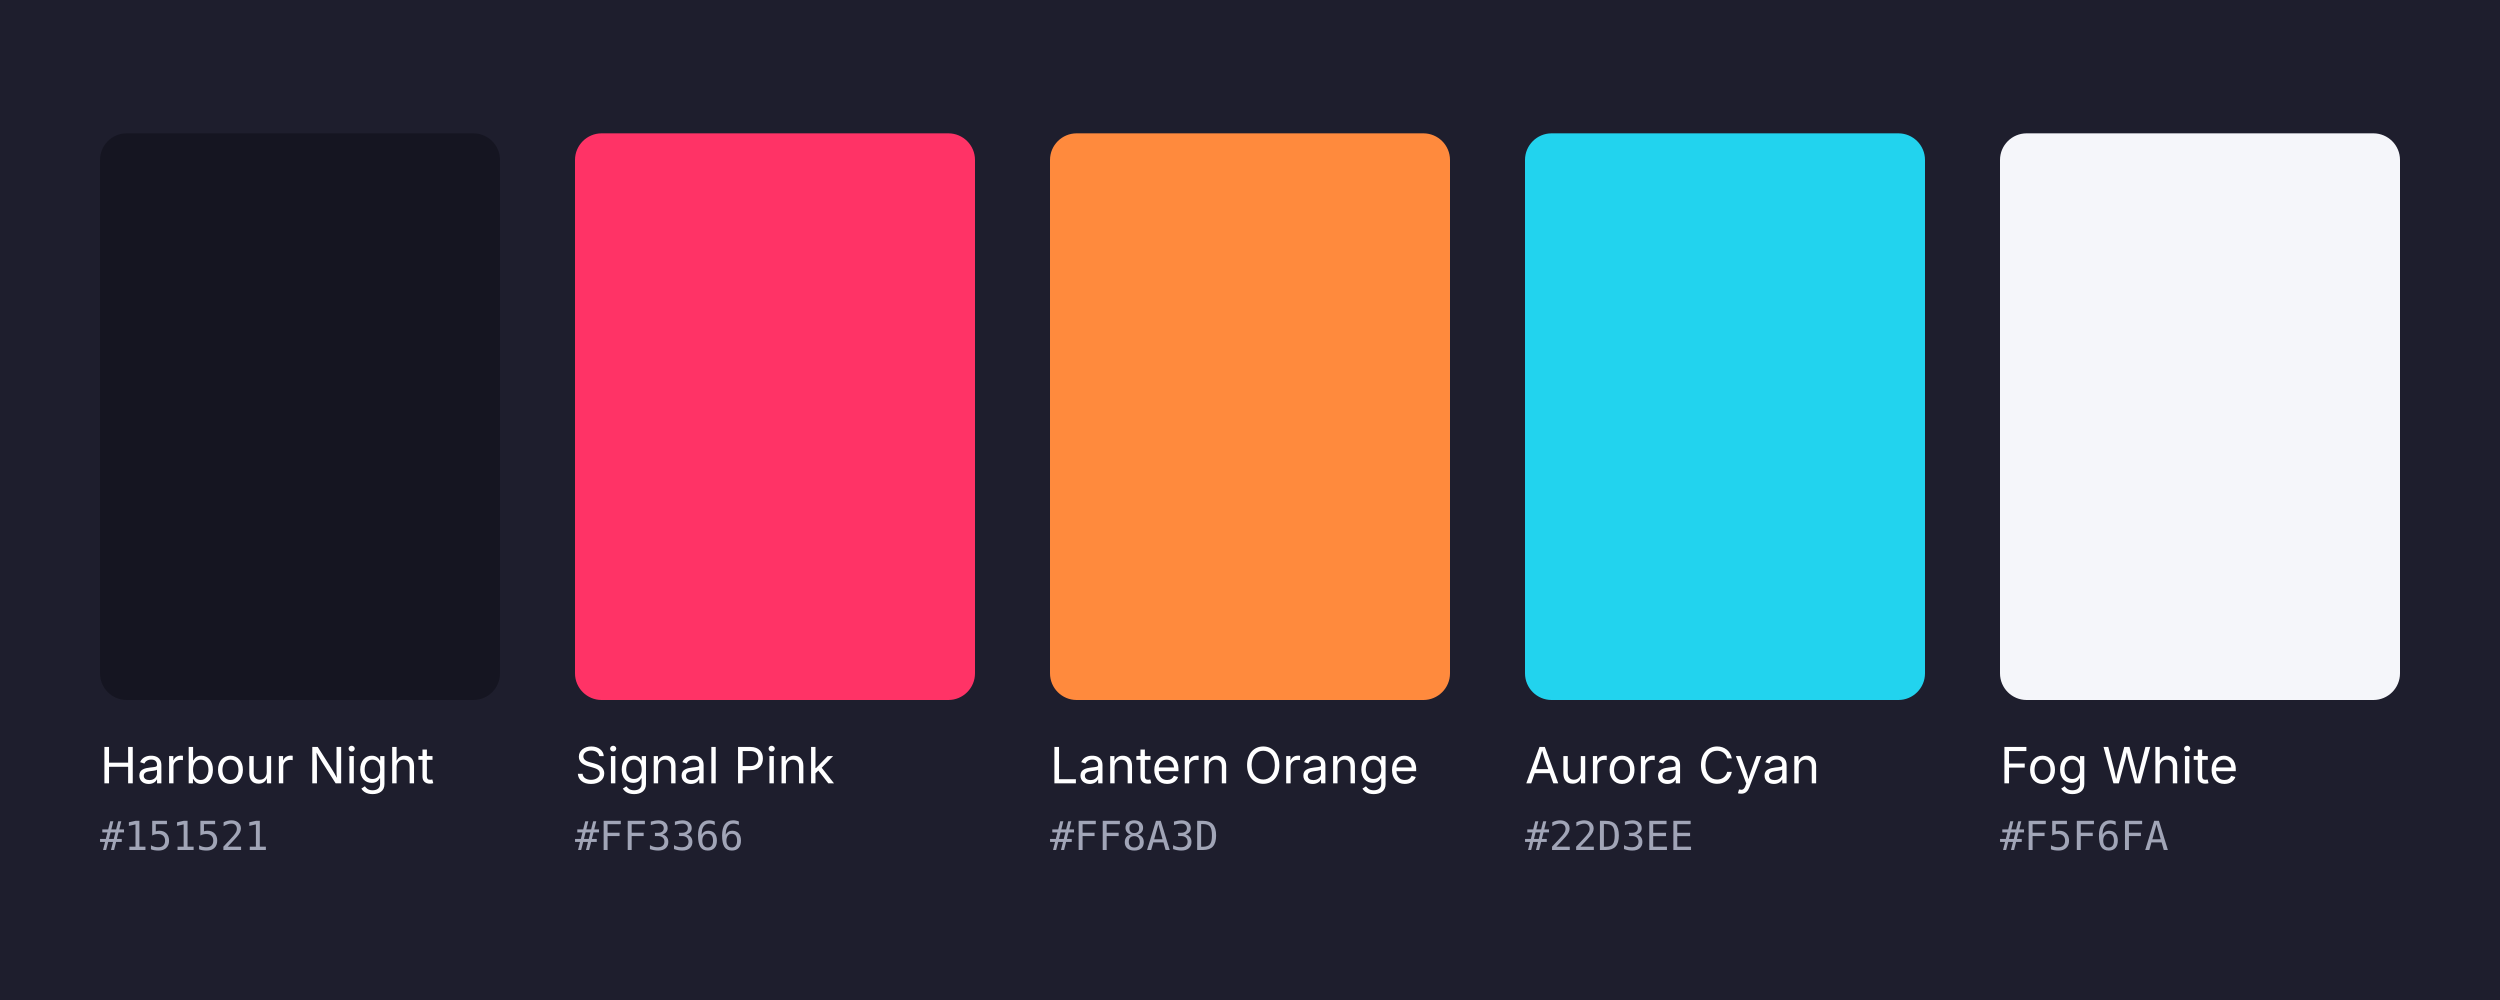
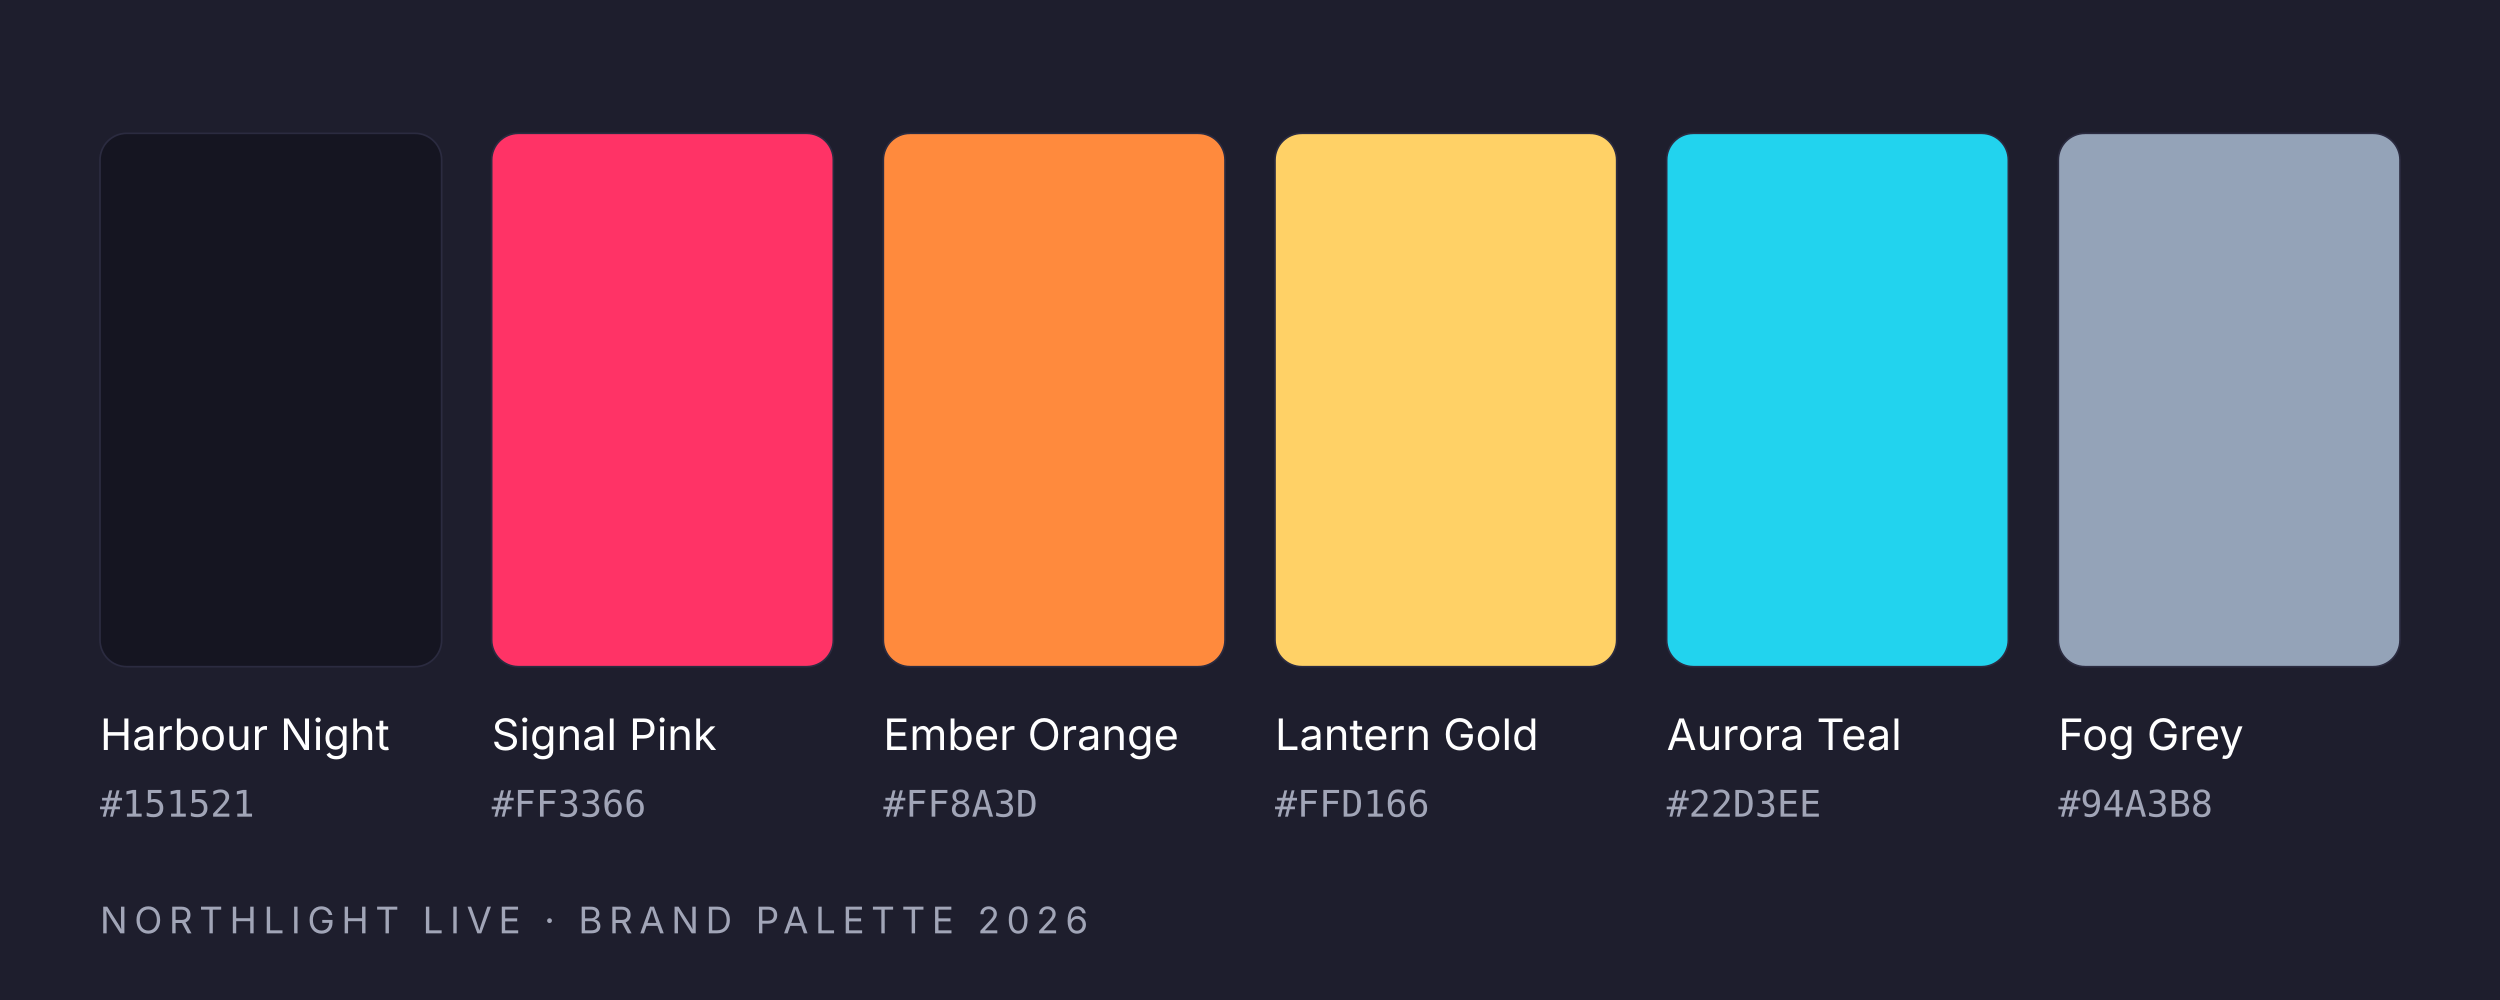
- <svg xmlns="http://www.w3.org/2000/svg" width="1500" height="600" viewBox="0 0 1500 600">
+ <svg xmlns="http://www.w3.org/2000/svg" width="1500" height="600" viewBox="0 0 1500 600" font-family="Inter, Helvetica, Arial, sans-serif">
  <rect width="1500" height="600" fill="#1e1e2d" />
-   <rect x="60" y="80" width="240" height="340" rx="16" fill="#151521" />
-   <text x="60" y="470" font-family="Inter, Helvetica, Arial, sans-serif" font-size="30" fill="#fff">Harbour Night</text>
-   <text x="60" y="510" font-family="monospace" font-size="24" fill="#a1a5b7">#151521</text>
-   <rect x="345" y="80" width="240" height="340" rx="16" fill="#ff3366" />
-   <text x="345" y="470" font-family="Inter, Helvetica, Arial, sans-serif" font-size="30" fill="#fff">Signal Pink</text>
-   <text x="345" y="510" font-family="monospace" font-size="24" fill="#a1a5b7">#FF3366</text>
-   <rect x="630" y="80" width="240" height="340" rx="16" fill="#ff8a3d" />
-   <text x="630" y="470" font-family="Inter, Helvetica, Arial, sans-serif" font-size="30" fill="#fff">Lantern Orange</text>
-   <text x="630" y="510" font-family="monospace" font-size="24" fill="#a1a5b7">#FF8A3D</text>
-   <rect x="915" y="80" width="240" height="340" rx="16" fill="#22d3ee" />
-   <text x="915" y="470" font-family="Inter, Helvetica, Arial, sans-serif" font-size="30" fill="#fff">Aurora Cyan</text>
-   <text x="915" y="510" font-family="monospace" font-size="24" fill="#a1a5b7">#22D3EE</text>
-   <rect x="1200" y="80" width="240" height="340" rx="16" fill="#f5f6fa" />
-   <text x="1200" y="470" font-family="Inter, Helvetica, Arial, sans-serif" font-size="30" fill="#fff">Fog White</text>
-   <text x="1200" y="510" font-family="monospace" font-size="24" fill="#a1a5b7">#F5F6FA</text>
+   <rect x="60" y="80" width="205" height="320" rx="16" fill="#151521" stroke="#2b2b40" />
+   <text x="60" y="450" font-size="26" fill="#fff">Harbour Night</text>
+   <text x="60" y="490" font-family="monospace" font-size="22" fill="#a1a5b7">#151521</text>
+   <rect x="295" y="80" width="205" height="320" rx="16" fill="#ff3366" stroke="#2b2b40" />
+   <text x="295" y="450" font-size="26" fill="#fff">Signal Pink</text>
+   <text x="295" y="490" font-family="monospace" font-size="22" fill="#a1a5b7">#FF3366</text>
+   <rect x="530" y="80" width="205" height="320" rx="16" fill="#ff8a3d" stroke="#2b2b40" />
+   <text x="530" y="450" font-size="26" fill="#fff">Ember Orange</text>
+   <text x="530" y="490" font-family="monospace" font-size="22" fill="#a1a5b7">#FF8A3D</text>
+   <rect x="765" y="80" width="205" height="320" rx="16" fill="#ffd166" stroke="#2b2b40" />
+   <text x="765" y="450" font-size="26" fill="#fff">Lantern Gold</text>
+   <text x="765" y="490" font-family="monospace" font-size="22" fill="#a1a5b7">#FFD166</text>
+   <rect x="1000" y="80" width="205" height="320" rx="16" fill="#22d3ee" stroke="#2b2b40" />
+   <text x="1000" y="450" font-size="26" fill="#fff">Aurora Teal</text>
+   <text x="1000" y="490" font-family="monospace" font-size="22" fill="#a1a5b7">#22D3EE</text>
+   <rect x="1235" y="80" width="205" height="320" rx="16" fill="#94a3b8" stroke="#2b2b40" />
+   <text x="1235" y="450" font-size="26" fill="#fff">Fog Grey</text>
+   <text x="1235" y="490" font-family="monospace" font-size="22" fill="#a1a5b7">#94A3B8</text>
+   <text x="60" y="560" font-size="22" fill="#a1a5b7" letter-spacing="4">NORTHLIGHT LIVE · BRAND PALETTE 2026</text>
</svg>
